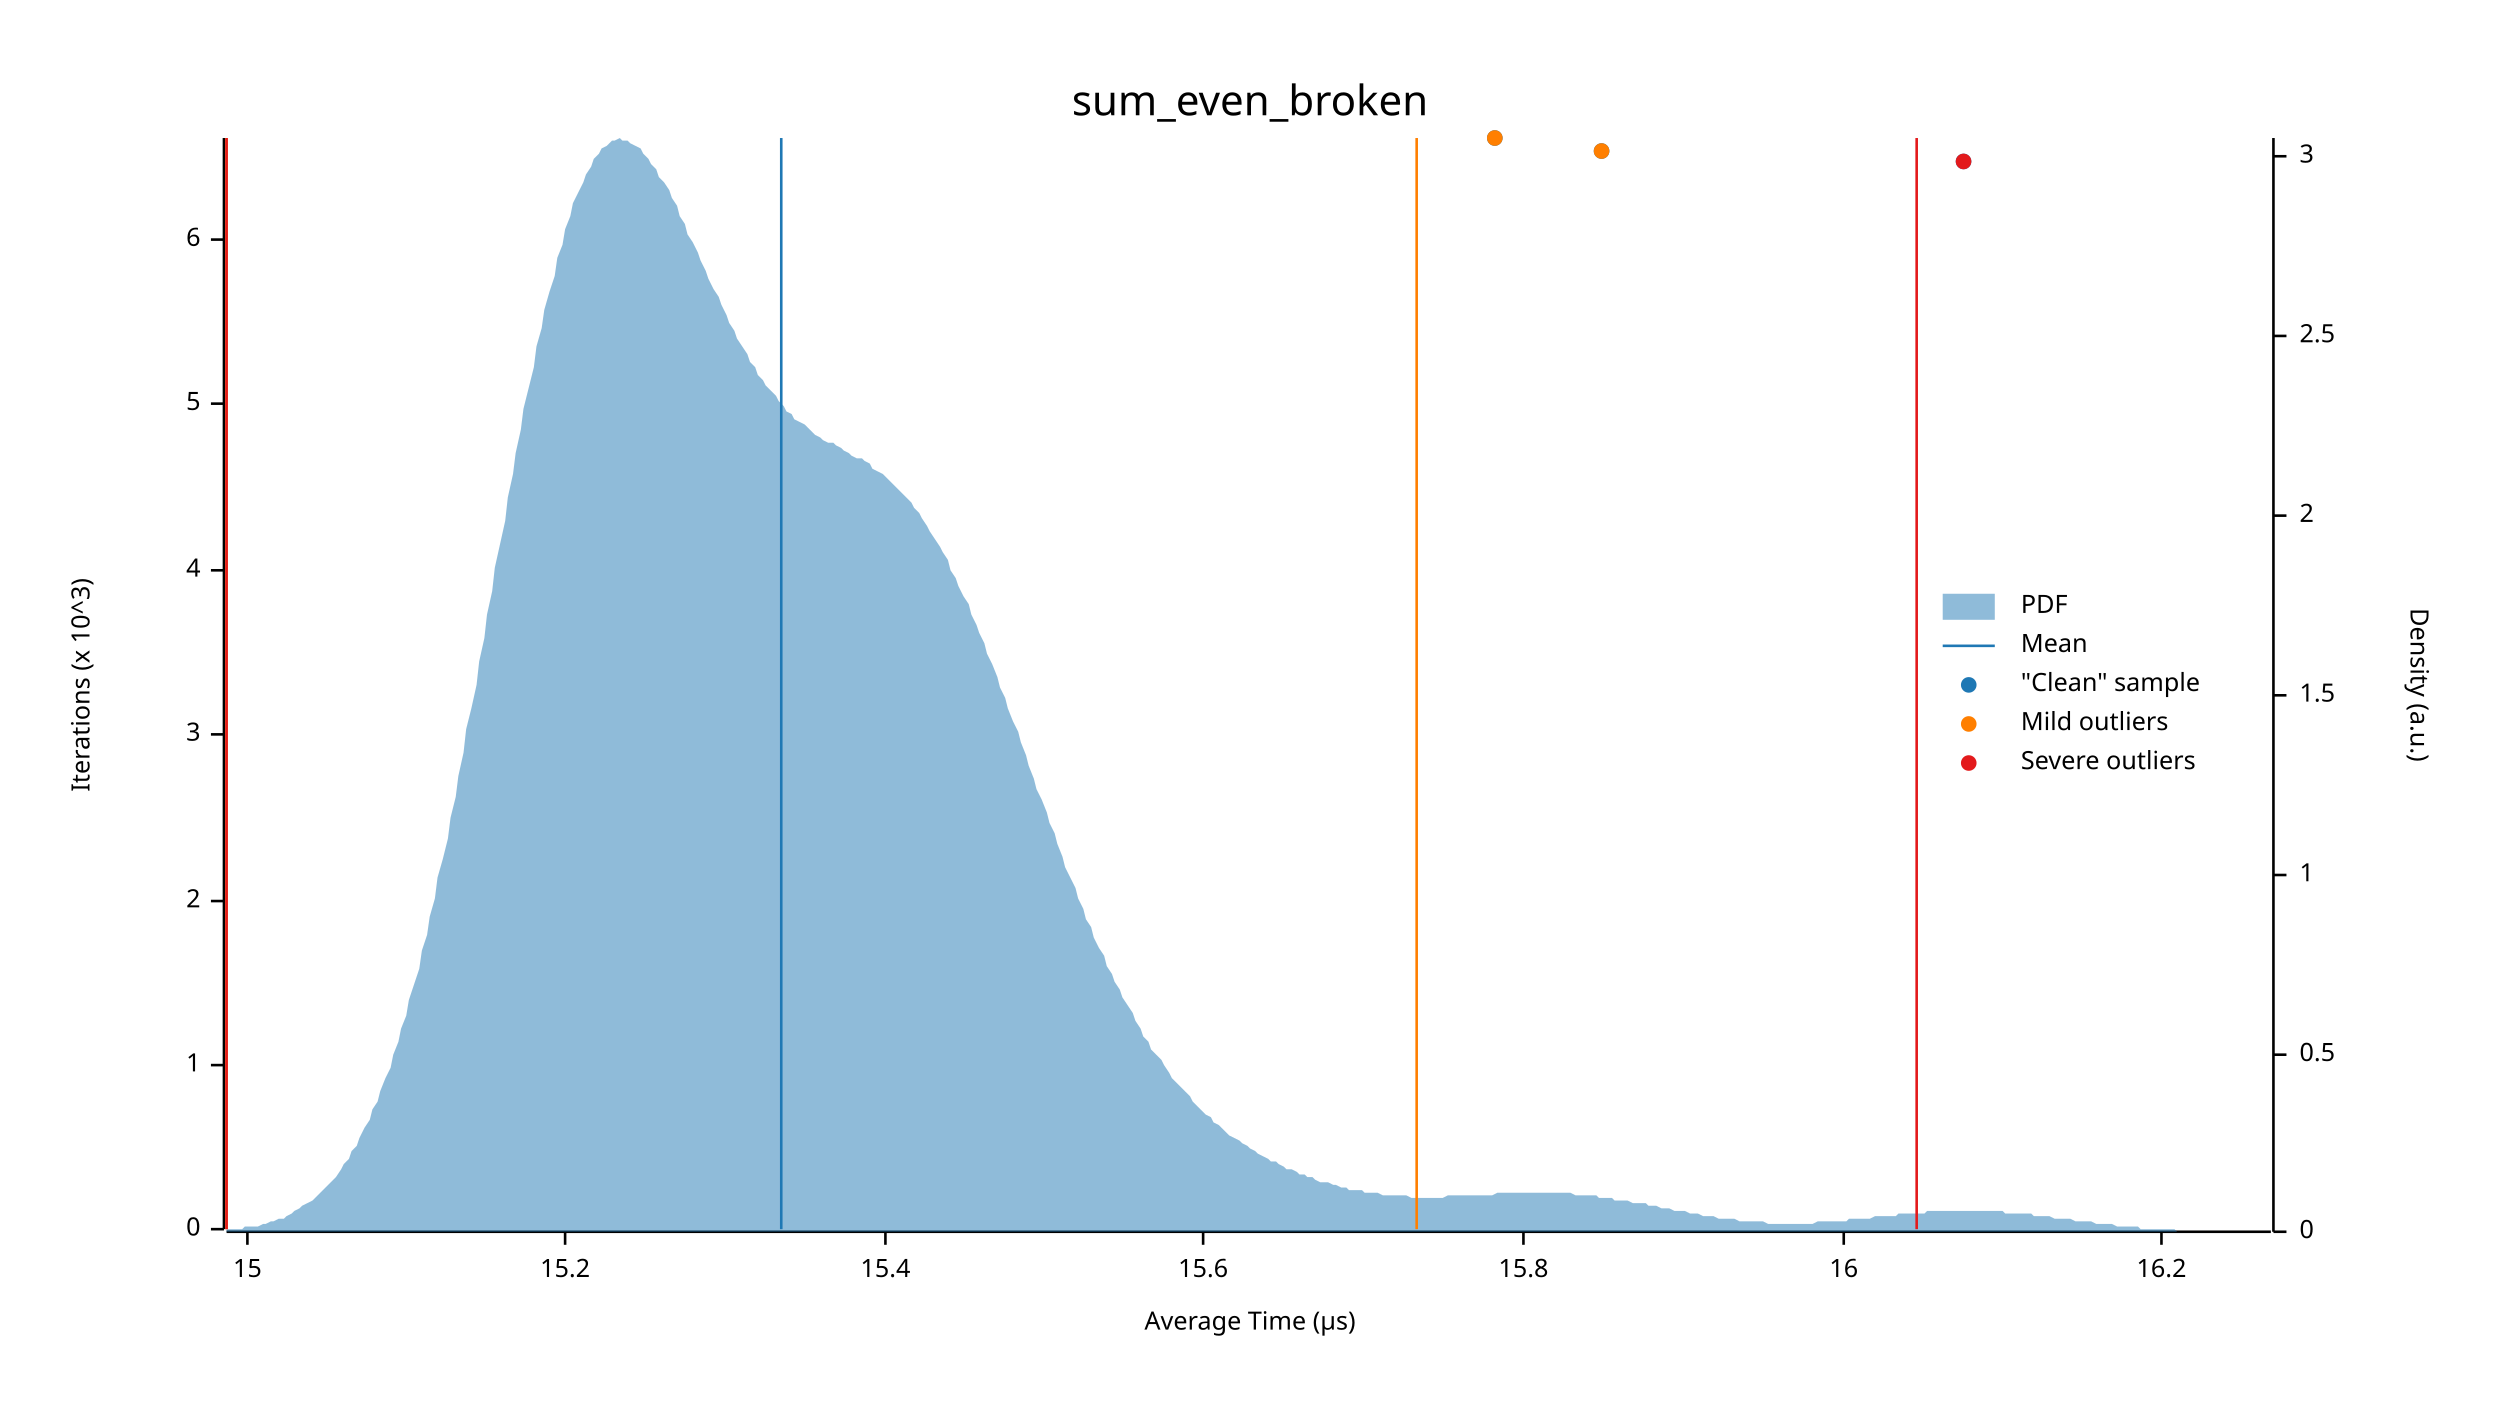
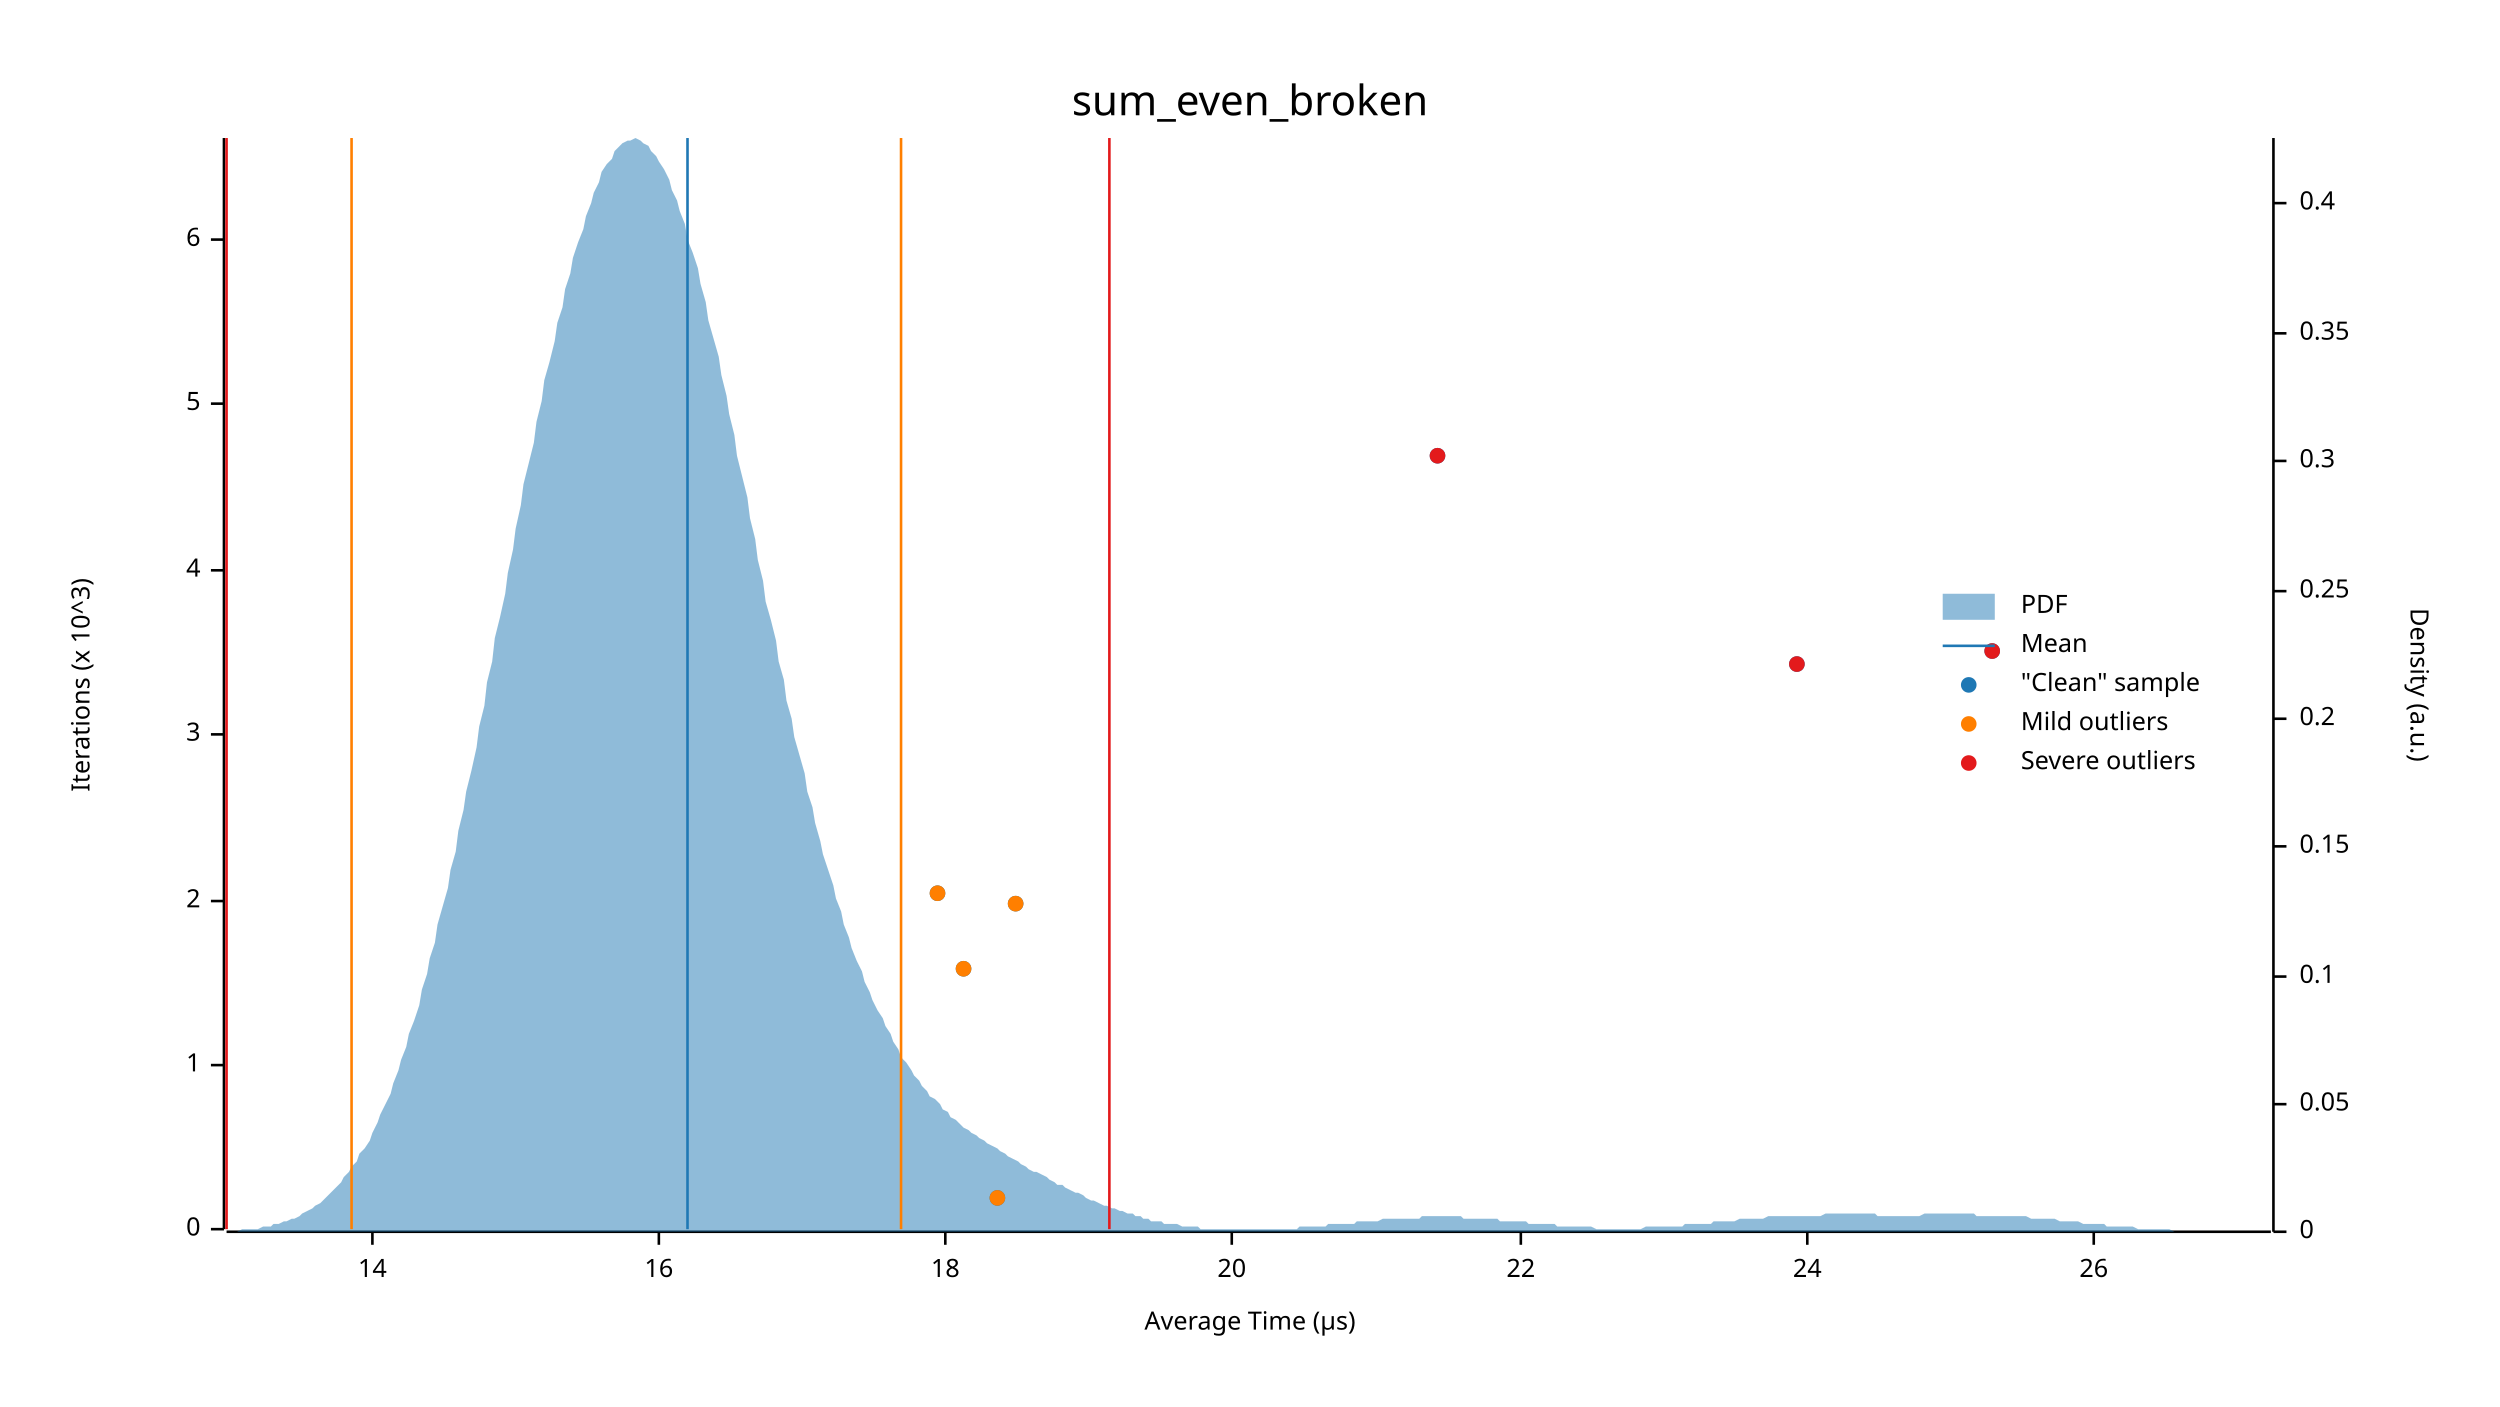
<svg xmlns="http://www.w3.org/2000/svg" width="960" height="540" viewBox="0 0 960 540">
  <text x="480" y="32" dy="0.76em" text-anchor="middle" font-family="sans-serif" font-size="16.129" opacity="1" fill="#000000">
sum_even_broken
</text>
  <text x="27" y="263" dy="0.76em" text-anchor="middle" font-family="sans-serif" font-size="9.677" opacity="1" fill="#000000" transform="rotate(270, 27, 263)">
Iterations (x 10^3)
</text>
  <text x="480" y="513" dy="-0.5ex" text-anchor="middle" font-family="sans-serif" font-size="9.677" opacity="1" fill="#000000">
Average Time (µs)
</text>
  <polyline fill="none" opacity="1" stroke="#000000" stroke-width="1" points="86,53 86,472 " />
  <text x="77" y="472" dy="0.5ex" text-anchor="end" font-family="sans-serif" font-size="9.677" opacity="1" fill="#000000">
0
</text>
  <polyline fill="none" opacity="1" stroke="#000000" stroke-width="1" points="81,472 86,472 " />
  <text x="77" y="409" dy="0.5ex" text-anchor="end" font-family="sans-serif" font-size="9.677" opacity="1" fill="#000000">
1
</text>
  <polyline fill="none" opacity="1" stroke="#000000" stroke-width="1" points="81,409 86,409 " />
  <text x="77" y="346" dy="0.5ex" text-anchor="end" font-family="sans-serif" font-size="9.677" opacity="1" fill="#000000">
2
</text>
  <polyline fill="none" opacity="1" stroke="#000000" stroke-width="1" points="81,346 86,346 " />
  <text x="77" y="282" dy="0.5ex" text-anchor="end" font-family="sans-serif" font-size="9.677" opacity="1" fill="#000000">
3
</text>
  <polyline fill="none" opacity="1" stroke="#000000" stroke-width="1" points="81,282 86,282 " />
  <text x="77" y="219" dy="0.5ex" text-anchor="end" font-family="sans-serif" font-size="9.677" opacity="1" fill="#000000">
4
</text>
  <polyline fill="none" opacity="1" stroke="#000000" stroke-width="1" points="81,219 86,219 " />
  <text x="77" y="155" dy="0.5ex" text-anchor="end" font-family="sans-serif" font-size="9.677" opacity="1" fill="#000000">
5
</text>
  <polyline fill="none" opacity="1" stroke="#000000" stroke-width="1" points="81,155 86,155 " />
  <text x="77" y="92" dy="0.5ex" text-anchor="end" font-family="sans-serif" font-size="9.677" opacity="1" fill="#000000">
6
</text>
  <polyline fill="none" opacity="1" stroke="#000000" stroke-width="1" points="81,92 86,92 " />
  <polyline fill="none" opacity="1" stroke="#000000" stroke-width="1" points="87,473 872,473 " />
-   <text x="95" y="483" dy="0.76em" text-anchor="middle" font-family="sans-serif" font-size="9.677" opacity="1" fill="#000000">
- 15
+   <text x="143" y="483" dy="0.76em" text-anchor="middle" font-family="sans-serif" font-size="9.677" opacity="1" fill="#000000">
+ 14
</text>
-   <polyline fill="none" opacity="1" stroke="#000000" stroke-width="1" points="95,473 95,478 " />
-   <text x="217" y="483" dy="0.76em" text-anchor="middle" font-family="sans-serif" font-size="9.677" opacity="1" fill="#000000">
- 15.2
- </text>
-   <polyline fill="none" opacity="1" stroke="#000000" stroke-width="1" points="217,473 217,478 " />
-   <text x="340" y="483" dy="0.76em" text-anchor="middle" font-family="sans-serif" font-size="9.677" opacity="1" fill="#000000">
- 15.4
- </text>
-   <polyline fill="none" opacity="1" stroke="#000000" stroke-width="1" points="340,473 340,478 " />
-   <text x="462" y="483" dy="0.76em" text-anchor="middle" font-family="sans-serif" font-size="9.677" opacity="1" fill="#000000">
- 15.6
- </text>
-   <polyline fill="none" opacity="1" stroke="#000000" stroke-width="1" points="462,473 462,478 " />
-   <text x="585" y="483" dy="0.76em" text-anchor="middle" font-family="sans-serif" font-size="9.677" opacity="1" fill="#000000">
- 15.8
- </text>
-   <polyline fill="none" opacity="1" stroke="#000000" stroke-width="1" points="585,473 585,478 " />
-   <text x="708" y="483" dy="0.76em" text-anchor="middle" font-family="sans-serif" font-size="9.677" opacity="1" fill="#000000">
+   <polyline fill="none" opacity="1" stroke="#000000" stroke-width="1" points="143,473 143,478 " />
+   <text x="253" y="483" dy="0.76em" text-anchor="middle" font-family="sans-serif" font-size="9.677" opacity="1" fill="#000000">
16
</text>
-   <polyline fill="none" opacity="1" stroke="#000000" stroke-width="1" points="708,473 708,478 " />
-   <text x="830" y="483" dy="0.76em" text-anchor="middle" font-family="sans-serif" font-size="9.677" opacity="1" fill="#000000">
- 16.2
+   <polyline fill="none" opacity="1" stroke="#000000" stroke-width="1" points="253,473 253,478 " />
+   <text x="363" y="483" dy="0.76em" text-anchor="middle" font-family="sans-serif" font-size="9.677" opacity="1" fill="#000000">
+ 18
</text>
-   <polyline fill="none" opacity="1" stroke="#000000" stroke-width="1" points="830,473 830,478 " />
+   <polyline fill="none" opacity="1" stroke="#000000" stroke-width="1" points="363,473 363,478 " />
+   <text x="473" y="483" dy="0.76em" text-anchor="middle" font-family="sans-serif" font-size="9.677" opacity="1" fill="#000000">
+ 20
+ </text>
+   <polyline fill="none" opacity="1" stroke="#000000" stroke-width="1" points="473,473 473,478 " />
+   <text x="584" y="483" dy="0.76em" text-anchor="middle" font-family="sans-serif" font-size="9.677" opacity="1" fill="#000000">
+ 22
+ </text>
+   <polyline fill="none" opacity="1" stroke="#000000" stroke-width="1" points="584,473 584,478 " />
+   <text x="694" y="483" dy="0.76em" text-anchor="middle" font-family="sans-serif" font-size="9.677" opacity="1" fill="#000000">
+ 24
+ </text>
+   <polyline fill="none" opacity="1" stroke="#000000" stroke-width="1" points="694,473 694,478 " />
+   <text x="804" y="483" dy="0.76em" text-anchor="middle" font-family="sans-serif" font-size="9.677" opacity="1" fill="#000000">
+ 26
+ </text>
+   <polyline fill="none" opacity="1" stroke="#000000" stroke-width="1" points="804,473 804,478 " />
  <text x="933" y="263" dy="0.76em" text-anchor="middle" font-family="sans-serif" font-size="9.677" opacity="1" fill="#000000" transform="rotate(90, 933, 263)">
Density (a.u.)
</text>
  <polyline fill="none" opacity="1" stroke="#000000" stroke-width="1" points="873,53 873,473 " />
  <text x="883" y="473" dy="0.5ex" text-anchor="start" font-family="sans-serif" font-size="9.677" opacity="1" fill="#000000">
0
</text>
  <polyline fill="none" opacity="1" stroke="#000000" stroke-width="1" points="873,473 878,473 " />
-   <text x="883" y="405" dy="0.5ex" text-anchor="start" font-family="sans-serif" font-size="9.677" opacity="1" fill="#000000">
- 0.5
+   <text x="883" y="424" dy="0.5ex" text-anchor="start" font-family="sans-serif" font-size="9.677" opacity="1" fill="#000000">
+ 0.05
</text>
-   <polyline fill="none" opacity="1" stroke="#000000" stroke-width="1" points="873,405 878,405 " />
-   <text x="883" y="336" dy="0.5ex" text-anchor="start" font-family="sans-serif" font-size="9.677" opacity="1" fill="#000000">
- 1
+   <polyline fill="none" opacity="1" stroke="#000000" stroke-width="1" points="873,424 878,424 " />
+   <text x="883" y="375" dy="0.5ex" text-anchor="start" font-family="sans-serif" font-size="9.677" opacity="1" fill="#000000">
+ 0.1
</text>
-   <polyline fill="none" opacity="1" stroke="#000000" stroke-width="1" points="873,336 878,336 " />
-   <text x="883" y="267" dy="0.5ex" text-anchor="start" font-family="sans-serif" font-size="9.677" opacity="1" fill="#000000">
- 1.5
+   <polyline fill="none" opacity="1" stroke="#000000" stroke-width="1" points="873,375 878,375 " />
+   <text x="883" y="325" dy="0.5ex" text-anchor="start" font-family="sans-serif" font-size="9.677" opacity="1" fill="#000000">
+ 0.15
</text>
-   <polyline fill="none" opacity="1" stroke="#000000" stroke-width="1" points="873,267 878,267 " />
-   <text x="883" y="198" dy="0.5ex" text-anchor="start" font-family="sans-serif" font-size="9.677" opacity="1" fill="#000000">
- 2
+   <polyline fill="none" opacity="1" stroke="#000000" stroke-width="1" points="873,325 878,325 " />
+   <text x="883" y="276" dy="0.5ex" text-anchor="start" font-family="sans-serif" font-size="9.677" opacity="1" fill="#000000">
+ 0.2
</text>
-   <polyline fill="none" opacity="1" stroke="#000000" stroke-width="1" points="873,198 878,198 " />
-   <text x="883" y="129" dy="0.5ex" text-anchor="start" font-family="sans-serif" font-size="9.677" opacity="1" fill="#000000">
- 2.5
+   <polyline fill="none" opacity="1" stroke="#000000" stroke-width="1" points="873,276 878,276 " />
+   <text x="883" y="227" dy="0.5ex" text-anchor="start" font-family="sans-serif" font-size="9.677" opacity="1" fill="#000000">
+ 0.25
</text>
-   <polyline fill="none" opacity="1" stroke="#000000" stroke-width="1" points="873,129 878,129 " />
-   <text x="883" y="60" dy="0.5ex" text-anchor="start" font-family="sans-serif" font-size="9.677" opacity="1" fill="#000000">
- 3
+   <polyline fill="none" opacity="1" stroke="#000000" stroke-width="1" points="873,227 878,227 " />
+   <text x="883" y="177" dy="0.5ex" text-anchor="start" font-family="sans-serif" font-size="9.677" opacity="1" fill="#000000">
+ 0.3
</text>
-   <polyline fill="none" opacity="1" stroke="#000000" stroke-width="1" points="873,60 878,60 " />
-   <polygon opacity="0.5" fill="#1F78B4" points="87,472 88,472 90,472 91,472 93,472 94,471 96,471 98,471 99,471 101,470 102,470 104,469 105,469 107,468 109,468 110,467 112,466 113,465 115,464 116,463 118,462 120,461 121,460 123,458 124,457 126,455 127,454 129,452 131,449 132,447 134,445 135,442 137,440 138,437 140,433 142,430 143,426 145,423 146,419 148,414 150,410 151,405 153,400 154,395 156,390 157,384 159,378 161,372 162,365 164,359 165,352 167,345 168,337 170,330 172,322 173,314 175,306 176,298 178,289 179,280 181,272 183,263 184,254 186,245 187,236 189,227 190,218 192,209 194,200 195,191 197,182 198,174 200,165 201,157 203,149 205,141 206,133 208,126 209,119 211,112 213,106 214,99 216,94 217,88 219,83 220,78 222,74 224,70 225,67 227,64 228,61 230,59 231,57 233,56 235,54 236,54 238,53 239,54 241,54 242,55 244,56 246,57 247,59 249,61 250,63 252,65 253,68 255,70 257,73 258,76 260,79 261,83 263,86 264,90 266,93 268,97 269,100 271,104 272,107 274,111 276,114 277,117 279,121 280,124 282,127 283,130 285,133 287,136 288,139 290,141 291,144 293,146 294,148 296,150 298,152 299,154 301,156 302,158 304,159 305,161 307,162 309,163 310,164 312,166 313,167 315,168 316,169 318,170 320,170 321,171 323,172 324,173 326,174 327,175 329,176 331,176 332,177 334,178 335,180 337,181 339,182 340,183 342,185 343,186 345,188 346,189 348,191 350,193 351,195 353,197 354,199 356,202 357,204 359,207 361,210 362,212 364,215 365,219 367,222 368,225 370,229 372,232 373,236 375,240 376,243 378,247 379,251 381,255 383,260 384,264 386,268 387,272 389,277 391,281 392,285 394,290 395,294 397,299 398,303 400,307 402,312 403,316 405,320 406,324 408,329 409,333 411,337 413,341 414,345 416,349 417,353 419,356 420,360 422,364 424,367 425,371 427,374 428,377 430,380 431,383 433,386 435,389 436,392 438,395 439,398 441,400 442,403 444,405 446,407 447,409 449,412 450,414 452,416 454,418 455,419 457,421 458,423 460,425 461,426 463,428 465,429 466,431 468,432 469,433 471,435 472,436 474,437 476,438 477,439 479,440 480,441 482,442 483,443 485,444 487,445 488,446 490,446 491,447 493,448 494,449 496,449 498,450 499,451 501,451 502,452 504,452 505,453 507,454 509,454 510,454 512,455 513,455 515,456 517,456 518,457 520,457 521,457 523,457 524,458 526,458 528,458 529,458 531,459 532,459 534,459 535,459 537,459 539,459 540,459 542,460 543,460 545,460 546,460 548,460 550,460 551,460 553,460 554,460 556,459 557,459 559,459 561,459 562,459 564,459 565,459 567,459 568,459 570,459 572,459 573,459 575,458 576,458 578,458 580,458 581,458 583,458 584,458 586,458 587,458 589,458 591,458 592,458 594,458 595,458 597,458 598,458 600,458 602,458 603,458 605,459 606,459 608,459 609,459 611,459 613,459 614,460 616,460 617,460 619,460 620,461 622,461 624,461 625,461 627,462 628,462 630,462 632,462 633,463 635,463 636,463 638,464 639,464 641,464 643,465 644,465 646,465 647,465 649,466 650,466 652,466 654,467 655,467 657,467 658,467 660,468 661,468 663,468 665,468 666,468 668,469 669,469 671,469 672,469 674,469 676,469 677,469 679,470 680,470 682,470 683,470 685,470 687,470 688,470 690,470 691,470 693,470 695,470 696,470 698,469 699,469 701,469 702,469 704,469 706,469 707,469 709,469 710,468 712,468 713,468 715,468 717,468 718,468 720,467 721,467 723,467 724,467 726,467 728,467 729,466 731,466 732,466 734,466 735,466 737,466 739,466 740,465 742,465 743,465 745,465 746,465 748,465 750,465 751,465 753,465 754,465 756,465 758,465 759,465 761,465 762,465 764,465 765,465 767,465 769,465 770,466 772,466 773,466 775,466 776,466 778,466 780,466 781,467 783,467 784,467 786,467 787,467 789,468 791,468 792,468 794,468 795,468 797,469 798,469 800,469 802,469 803,469 805,470 806,470 808,470 809,470 811,470 813,471 814,471 816,471 817,471 819,471 821,471 822,472 824,472 825,472 827,472 828,472 830,472 832,472 833,472 835,472 836,473 838,473 839,473 841,473 843,473 844,473 846,473 847,473 849,473 850,473 852,473 854,473 855,473 857,473 858,473 860,473 861,473 863,473 865,473 866,473 868,473 869,473 871,473 873,473 873,473 87,473 " />
-   <polyline fill="none" opacity="1" stroke="#1F78B4" stroke-width="1" points="300,472 300,53 " />
-   <polyline fill="none" opacity="1" stroke="#FF7F00" stroke-width="1" points="87,472 87,53 " />
-   <polyline fill="none" opacity="1" stroke="#FF7F00" stroke-width="1" points="544,472 544,53 " />
+   <polyline fill="none" opacity="1" stroke="#000000" stroke-width="1" points="873,177 878,177 " />
+   <text x="883" y="128" dy="0.5ex" text-anchor="start" font-family="sans-serif" font-size="9.677" opacity="1" fill="#000000">
+ 0.35
+ </text>
+   <polyline fill="none" opacity="1" stroke="#000000" stroke-width="1" points="873,128 878,128 " />
+   <text x="883" y="78" dy="0.5ex" text-anchor="start" font-family="sans-serif" font-size="9.677" opacity="1" fill="#000000">
+ 0.4
+ </text>
+   <polyline fill="none" opacity="1" stroke="#000000" stroke-width="1" points="873,78 878,78 " />
+   <polygon opacity="0.5" fill="#1F78B4" points="87,473 88,473 90,473 91,473 93,472 94,472 96,472 98,472 99,472 101,471 102,471 104,471 105,470 107,470 109,469 110,469 112,468 113,468 115,467 116,466 118,465 120,464 121,463 123,462 124,461 126,459 127,458 129,456 131,454 132,452 134,450 135,448 137,446 138,443 140,441 142,438 143,435 145,431 146,428 148,424 150,420 151,416 153,411 154,407 156,402 157,397 159,392 161,386 162,380 164,374 165,368 167,362 168,355 170,348 172,341 173,334 175,327 176,319 178,311 179,304 181,296 183,287 184,279 186,271 187,262 189,254 190,245 192,237 194,228 195,220 197,211 198,203 200,194 201,186 203,178 205,170 206,162 208,154 209,146 211,139 213,131 214,124 216,118 217,111 219,105 220,99 222,93 224,88 225,83 227,78 228,74 230,70 231,66 233,63 235,61 236,58 238,56 239,55 241,54 242,54 244,53 246,54 247,55 249,56 250,58 252,60 253,62 255,65 257,69 258,73 260,77 261,81 263,86 264,92 266,97 268,103 269,109 271,116 272,123 274,130 276,137 277,144 279,152 280,159 282,167 283,175 285,183 287,191 288,199 290,207 291,215 293,223 294,231 296,238 298,246 299,254 301,261 302,269 304,276 305,283 307,290 309,297 310,304 312,310 313,316 315,323 316,328 318,334 320,340 321,345 323,350 324,355 326,360 327,364 329,369 331,373 332,377 334,381 335,384 337,388 339,391 340,394 342,397 343,400 345,403 346,406 348,408 350,411 351,413 353,415 354,417 356,419 357,421 359,422 361,424 362,426 364,427 365,429 367,430 368,431 370,433 372,434 373,435 375,436 376,437 378,438 379,439 381,440 383,441 384,442 386,443 387,444 389,445 391,446 392,447 394,448 395,449 397,450 398,450 400,451 402,452 403,453 405,454 406,455 408,455 409,456 411,457 413,458 414,458 416,459 417,460 419,461 420,461 422,462 424,463 425,463 427,464 428,464 430,465 431,465 433,466 435,466 436,467 438,467 439,468 441,468 442,469 444,469 446,469 447,470 449,470 450,470 452,470 454,471 455,471 457,471 458,471 460,471 461,472 463,472 465,472 466,472 468,472 469,472 471,472 472,472 474,472 476,472 477,472 479,472 480,472 482,472 483,472 485,472 487,472 488,472 490,472 491,472 493,472 494,472 496,472 498,472 499,471 501,471 502,471 504,471 505,471 507,471 509,471 510,470 512,470 513,470 515,470 517,470 518,470 520,470 521,469 523,469 524,469 526,469 528,469 529,469 531,468 532,468 534,468 535,468 537,468 539,468 540,468 542,468 543,468 545,468 546,467 548,467 550,467 551,467 553,467 554,467 556,467 557,467 559,467 561,467 562,468 564,468 565,468 567,468 568,468 570,468 572,468 573,468 575,468 576,469 578,469 580,469 581,469 583,469 584,469 586,469 587,470 589,470 591,470 592,470 594,470 595,470 597,470 598,471 600,471 602,471 603,471 605,471 606,471 608,471 609,471 611,471 613,472 614,472 616,472 617,472 619,472 620,472 622,472 624,472 625,472 627,472 628,472 630,472 632,471 633,471 635,471 636,471 638,471 639,471 641,471 643,471 644,471 646,471 647,470 649,470 650,470 652,470 654,470 655,470 657,470 658,469 660,469 661,469 663,469 665,469 666,469 668,468 669,468 671,468 672,468 674,468 676,468 677,468 679,467 680,467 682,467 683,467 685,467 687,467 688,467 690,467 691,467 693,467 695,467 696,467 698,467 699,467 701,466 702,466 704,466 706,466 707,466 709,466 710,466 712,466 713,466 715,466 717,466 718,466 720,466 721,467 723,467 724,467 726,467 728,467 729,467 731,467 732,467 734,467 735,467 737,467 739,466 740,466 742,466 743,466 745,466 746,466 748,466 750,466 751,466 753,466 754,466 756,466 758,466 759,467 761,467 762,467 764,467 765,467 767,467 769,467 770,467 772,467 773,467 775,467 776,467 778,467 780,468 781,468 783,468 784,468 786,468 787,468 789,468 791,469 792,469 794,469 795,469 797,469 798,469 800,470 802,470 803,470 805,470 806,470 808,470 809,471 811,471 813,471 814,471 816,471 817,471 819,471 821,472 822,472 824,472 825,472 827,472 828,472 830,472 832,472 833,472 835,473 836,473 838,473 839,473 841,473 843,473 844,473 846,473 847,473 849,473 850,473 852,473 854,473 855,473 857,473 858,473 860,473 861,473 863,473 865,473 866,473 868,473 869,473 871,473 873,473 873,473 87,473 " />
+   <polyline fill="none" opacity="1" stroke="#1F78B4" stroke-width="1" points="264,472 264,53 " />
+   <polyline fill="none" opacity="1" stroke="#FF7F00" stroke-width="1" points="135,472 135,53 " />
+   <polyline fill="none" opacity="1" stroke="#FF7F00" stroke-width="1" points="346,472 346,53 " />
  <polyline fill="none" opacity="1" stroke="#E31A1C" stroke-width="1" points="87,472 87,53 " />
-   <polyline fill="none" opacity="1" stroke="#E31A1C" stroke-width="1" points="736,472 736,53 " />
-   <circle cx="754" cy="62" r="3" opacity="1" fill="#1F78B4" stroke="none" stroke-width="1" />
-   <circle cx="615" cy="58" r="3" opacity="1" fill="#1F78B4" stroke="none" stroke-width="1" />
-   <circle cx="574" cy="53" r="3" opacity="1" fill="#1F78B4" stroke="none" stroke-width="1" />
-   <circle cx="615" cy="58" r="3" opacity="1" fill="#FF7F00" stroke="none" stroke-width="1" />
-   <circle cx="574" cy="53" r="3" opacity="1" fill="#FF7F00" stroke="none" stroke-width="1" />
-   <circle cx="754" cy="62" r="3" opacity="1" fill="#E31A1C" stroke="none" stroke-width="1" />
+   <polyline fill="none" opacity="1" stroke="#E31A1C" stroke-width="1" points="426,472 426,53 " />
+   <circle cx="383" cy="460" r="3" opacity="1" fill="#1F78B4" stroke="none" stroke-width="1" />
+   <circle cx="370" cy="372" r="3" opacity="1" fill="#1F78B4" stroke="none" stroke-width="1" />
+   <circle cx="390" cy="347" r="3" opacity="1" fill="#1F78B4" stroke="none" stroke-width="1" />
+   <circle cx="360" cy="343" r="3" opacity="1" fill="#1F78B4" stroke="none" stroke-width="1" />
+   <circle cx="690" cy="255" r="3" opacity="1" fill="#1F78B4" stroke="none" stroke-width="1" />
+   <circle cx="765" cy="250" r="3" opacity="1" fill="#1F78B4" stroke="none" stroke-width="1" />
+   <circle cx="552" cy="175" r="3" opacity="1" fill="#1F78B4" stroke="none" stroke-width="1" />
+   <circle cx="383" cy="460" r="3" opacity="1" fill="#FF7F00" stroke="none" stroke-width="1" />
+   <circle cx="370" cy="372" r="3" opacity="1" fill="#FF7F00" stroke="none" stroke-width="1" />
+   <circle cx="390" cy="347" r="3" opacity="1" fill="#FF7F00" stroke="none" stroke-width="1" />
+   <circle cx="360" cy="343" r="3" opacity="1" fill="#FF7F00" stroke="none" stroke-width="1" />
+   <circle cx="690" cy="255" r="3" opacity="1" fill="#E31A1C" stroke="none" stroke-width="1" />
+   <circle cx="765" cy="250" r="3" opacity="1" fill="#E31A1C" stroke="none" stroke-width="1" />
+   <circle cx="552" cy="175" r="3" opacity="1" fill="#E31A1C" stroke="none" stroke-width="1" />
  <text x="776" y="228" dy="0.76em" text-anchor="start" font-family="sans-serif" font-size="9.677" opacity="1" fill="#000000">
PDF
</text>
  <text x="776" y="243" dy="0.76em" text-anchor="start" font-family="sans-serif" font-size="9.677" opacity="1" fill="#000000">
Mean
</text>
  <text x="776" y="258" dy="0.76em" text-anchor="start" font-family="sans-serif" font-size="9.677" opacity="1" fill="#000000">
"Clean" sample
</text>
  <text x="776" y="273" dy="0.76em" text-anchor="start" font-family="sans-serif" font-size="9.677" opacity="1" fill="#000000">
Mild outliers
</text>
  <text x="776" y="288" dy="0.76em" text-anchor="start" font-family="sans-serif" font-size="9.677" opacity="1" fill="#000000">
Severe outliers
</text>
  <rect x="746" y="228" width="20" height="10" opacity="0.5" fill="#1F78B4" stroke="none" />
  <polyline fill="none" opacity="1" stroke="#1F78B4" stroke-width="1" points="746,248 766,248 " />
  <circle cx="756" cy="263" r="3" opacity="1" fill="#1F78B4" stroke="none" stroke-width="1" />
  <circle cx="756" cy="278" r="3" opacity="1" fill="#FF7F00" stroke="none" stroke-width="1" />
  <circle cx="756" cy="293" r="3" opacity="1" fill="#E31A1C" stroke="none" stroke-width="1" />
</svg>
